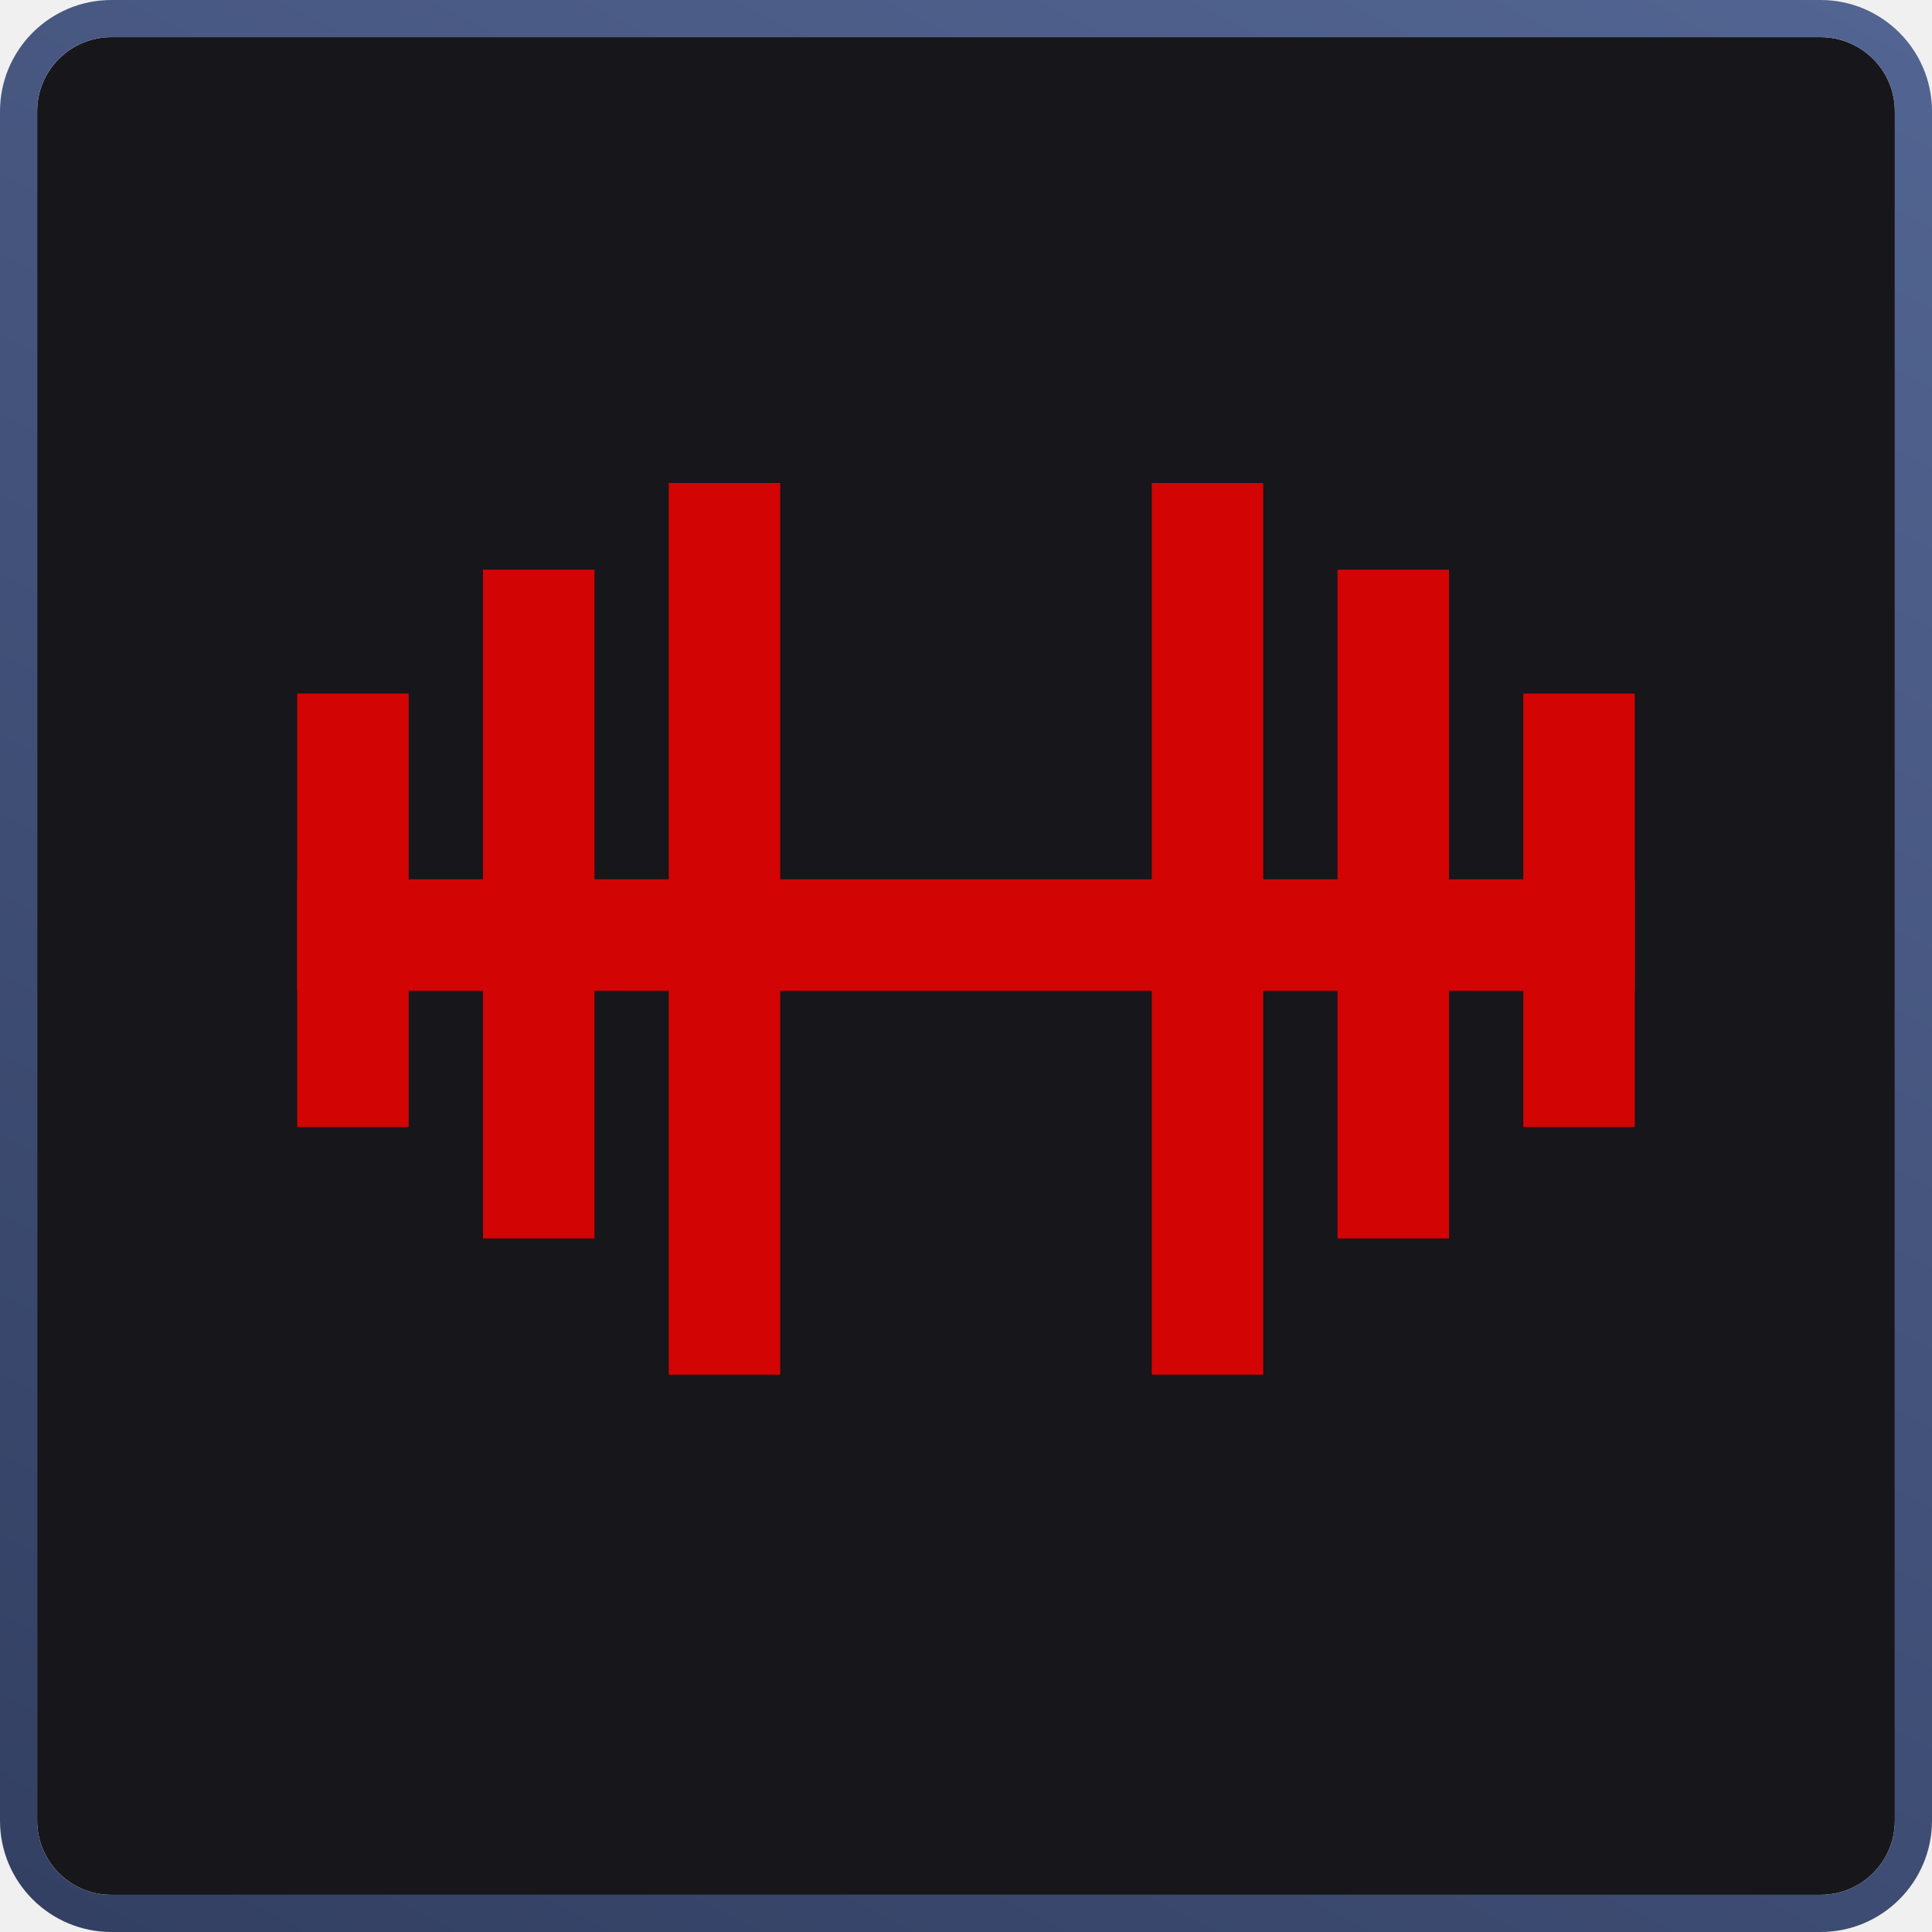
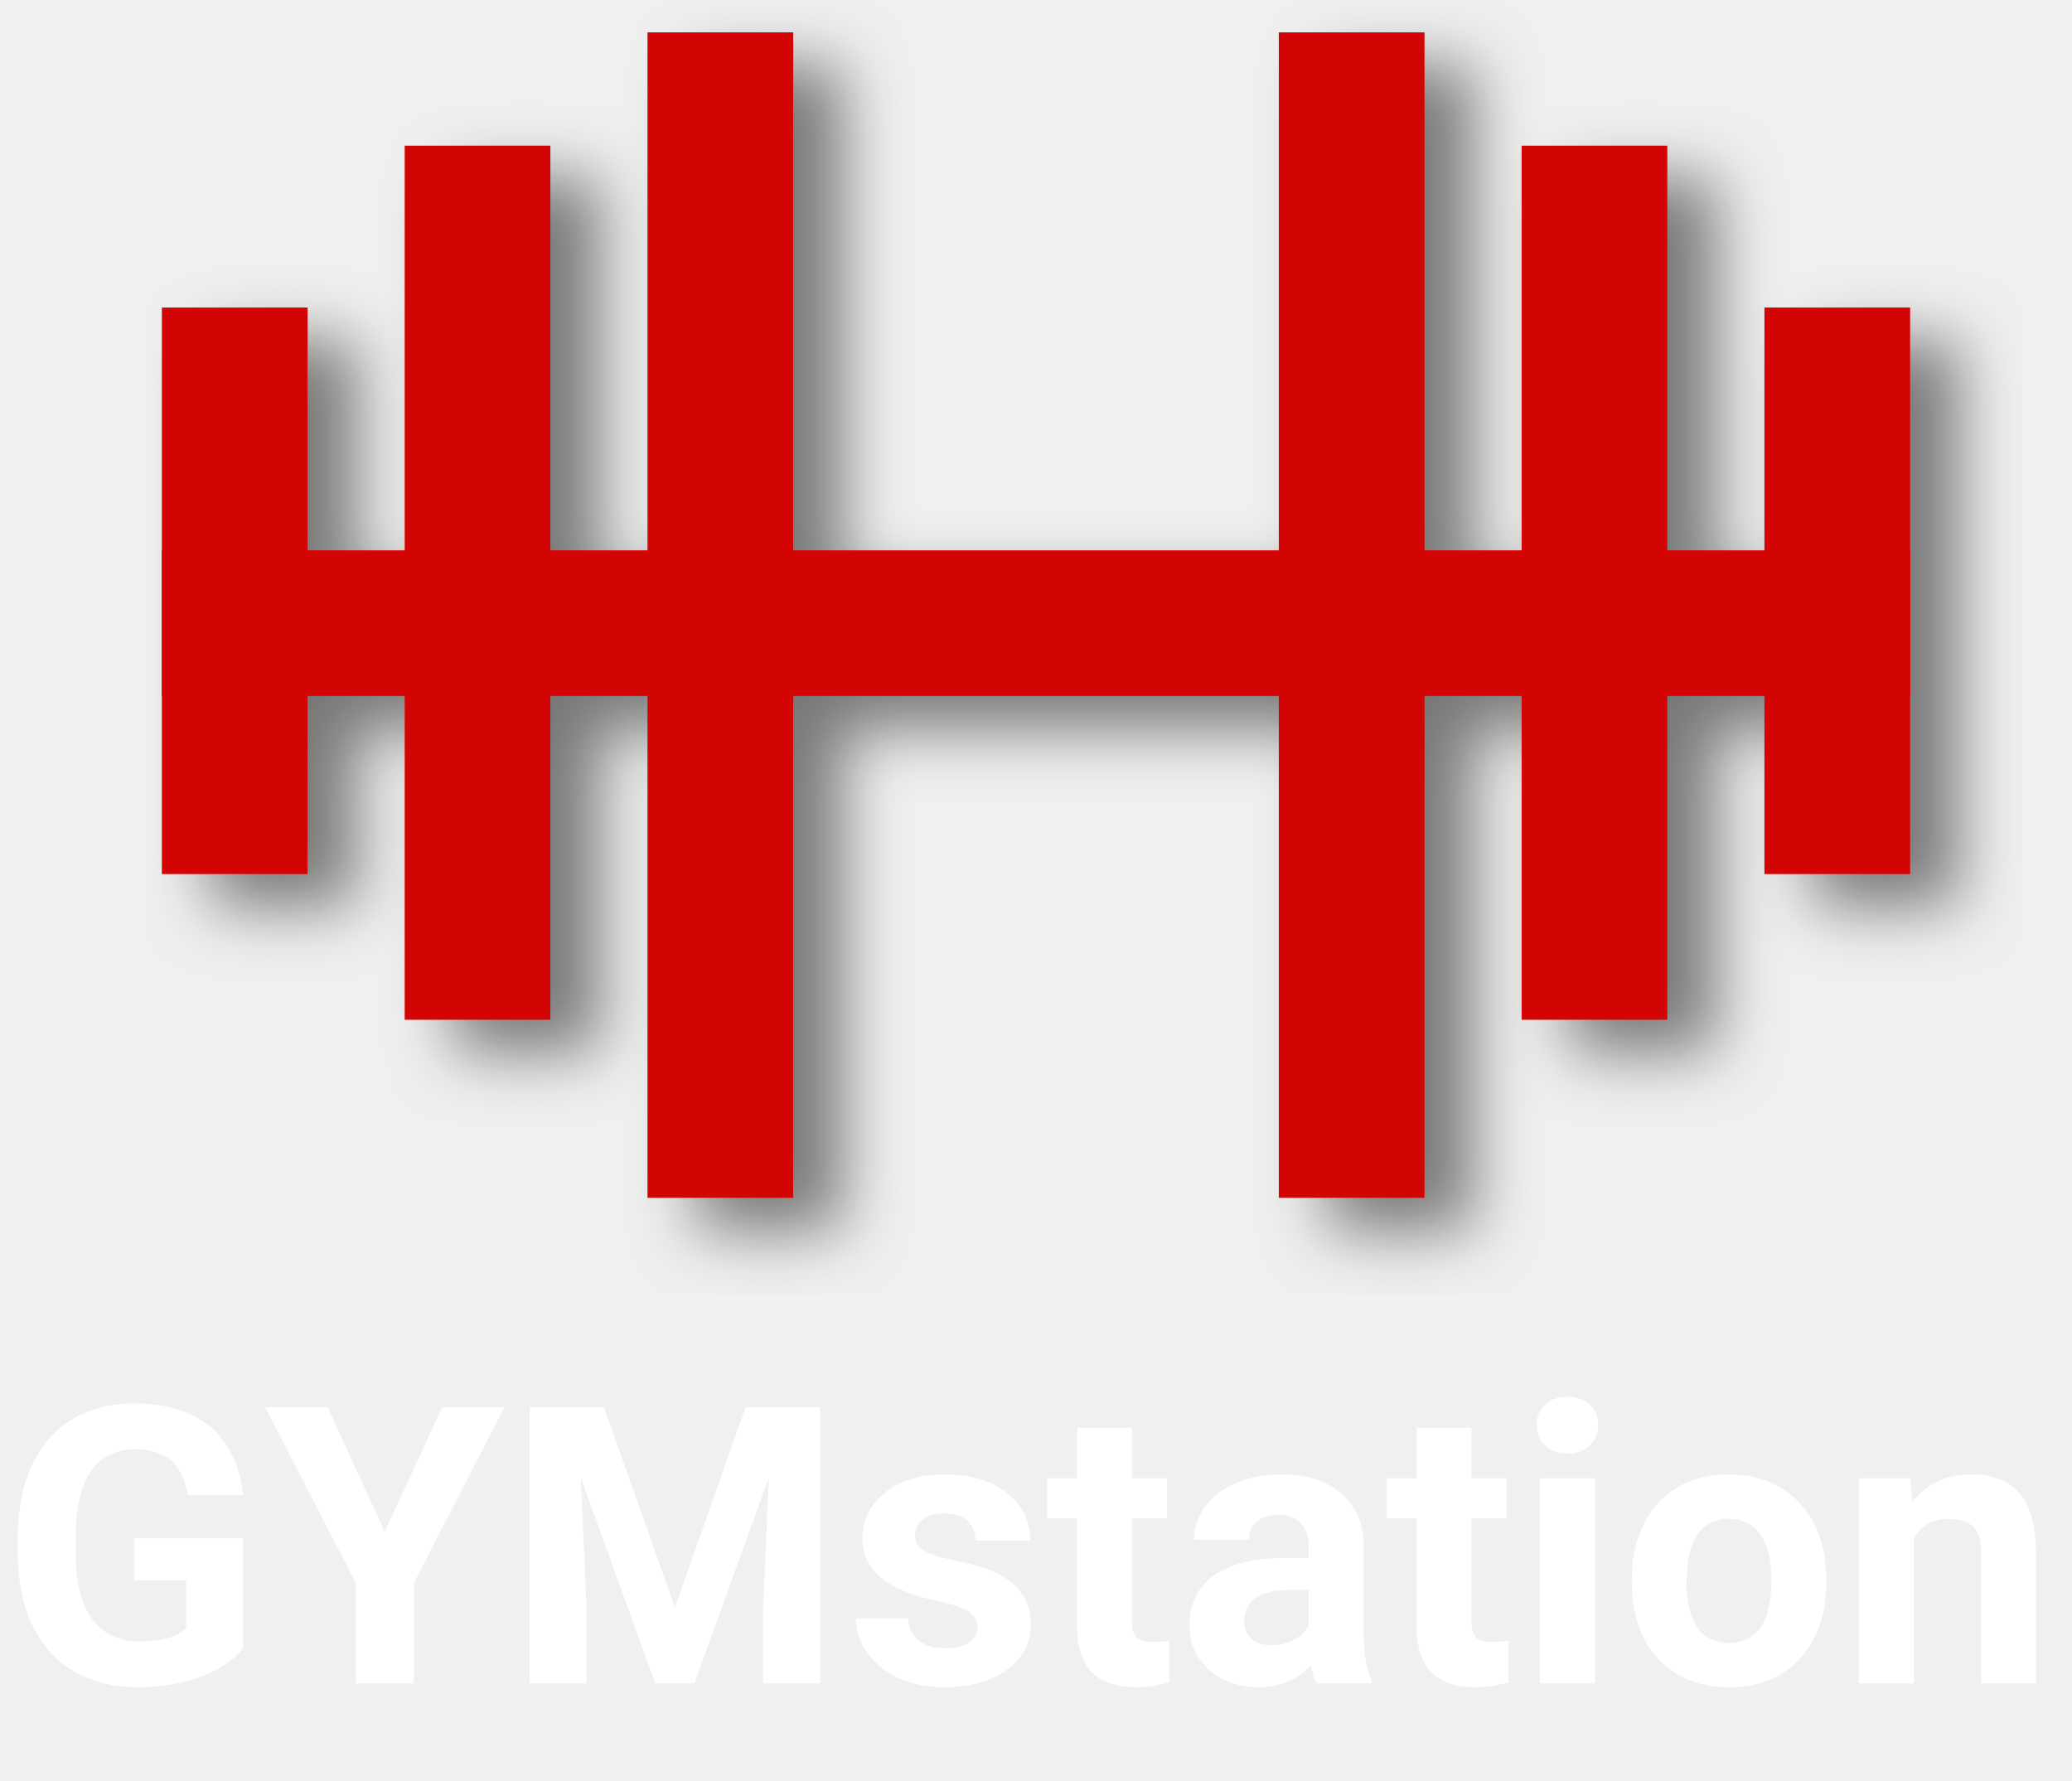
- <svg xmlns="http://www.w3.org/2000/svg" width="156" height="156" viewBox="0 0 156 156" fill="none">
-   <path d="M3 9C3 5.686 5.686 3 9 3H147C150.314 3 153 5.686 153 9V147C153 150.314 150.314 153 147 153H9C5.686 153 3 150.314 3 147V9Z" fill="#17161A" />
-   <path fill-rule="evenodd" clip-rule="evenodd" d="M9 0H147C151.971 0 156 4.029 156 9V147C156 151.971 151.971 156 147 156H9C4.029 156 0 151.971 0 147V9C0 4.029 4.029 0 9 0ZM9 3C5.686 3 3 5.686 3 9V147C3 150.314 5.686 153 9 153H147C150.314 153 153 150.314 153 147V9C153 5.686 150.314 3 147 3H9Z" fill="url(#paint0_linear)" />
-   <path fill-rule="evenodd" clip-rule="evenodd" d="M24 71L132 71V80L24 80V71Z" fill="#D30404" />
-   <path fill-rule="evenodd" clip-rule="evenodd" d="M54 111L54 39L63 39L63 111L54 111Z" fill="#D30404" />
-   <path fill-rule="evenodd" clip-rule="evenodd" d="M39 100L39 46L48 46L48 100L39 100Z" fill="#D30404" />
-   <path fill-rule="evenodd" clip-rule="evenodd" d="M24 91L24 56L33 56L33 91L24 91Z" fill="#D30404" />
-   <path fill-rule="evenodd" clip-rule="evenodd" d="M93 111L93 39L102 39L102 111L93 111Z" fill="#D30404" />
-   <path fill-rule="evenodd" clip-rule="evenodd" d="M108 100L108 46L117 46L117 100L108 100Z" fill="#D30404" />
-   <path fill-rule="evenodd" clip-rule="evenodd" d="M123 91L123 56L132 56L132 91L123 91Z" fill="#D30404" />
+ <svg xmlns="http://www.w3.org/2000/svg" width="128" height="110" viewBox="0 0 128 110" fill="none">
+   <g filter="url(#filter0_d)">
+     <path fill-rule="evenodd" clip-rule="evenodd" d="M10 34L118 34V43L10 43V34Z" fill="#D30404" />
+     <path fill-rule="evenodd" clip-rule="evenodd" d="M40 74L40 2L49 2L49 74L40 74Z" fill="#D30404" />
+     <path fill-rule="evenodd" clip-rule="evenodd" d="M25 63L25 9L34 9L34 63L25 63Z" fill="#D30404" />
+     <path fill-rule="evenodd" clip-rule="evenodd" d="M10 54L10 19L19 19L19 54L10 54Z" fill="#D30404" />
+     <path fill-rule="evenodd" clip-rule="evenodd" d="M79 74L79 2L88 2L88 74L79 74Z" fill="#D30404" />
+     <path fill-rule="evenodd" clip-rule="evenodd" d="M94 63L94 9L103 9L103 63L94 63Z" fill="#D30404" />
+     <path fill-rule="evenodd" clip-rule="evenodd" d="M109 54L109 19L118 19L118 54L109 54Z" fill="#D30404" />
+   </g>
+   <path d="M15.023 101.844C14.391 102.602 13.496 103.191 12.34 103.613C11.184 104.027 9.902 104.234 8.496 104.234C7.02 104.234 5.723 103.914 4.605 103.273C3.496 102.625 2.637 101.688 2.027 100.461C1.426 99.234 1.117 97.793 1.102 96.137V94.977C1.102 93.273 1.387 91.801 1.957 90.559C2.535 89.309 3.363 88.356 4.441 87.699C5.527 87.035 6.797 86.703 8.25 86.703C10.273 86.703 11.855 87.188 12.996 88.156C14.137 89.117 14.812 90.519 15.023 92.363H11.602C11.445 91.387 11.098 90.672 10.559 90.219C10.027 89.766 9.293 89.539 8.355 89.539C7.16 89.539 6.25 89.988 5.625 90.887C5 91.785 4.684 93.121 4.676 94.894V95.984C4.676 97.773 5.016 99.125 5.695 100.039C6.375 100.953 7.371 101.41 8.684 101.41C10.004 101.41 10.945 101.129 11.508 100.566V97.625H8.309V95.035H15.023V101.844ZM23.766 94.625L27.316 86.938H31.16L25.559 97.812V104H21.984V97.812L16.383 86.938H20.238L23.766 94.625ZM37.312 86.938L41.695 99.312L46.055 86.938H50.672V104H47.145V99.336L47.496 91.285L42.891 104H40.477L35.883 91.297L36.234 99.336V104H32.719V86.938H37.312ZM60.387 100.496C60.387 100.082 60.18 99.758 59.766 99.523C59.359 99.281 58.703 99.066 57.797 98.879C54.781 98.246 53.273 96.965 53.273 95.035C53.273 93.91 53.738 92.973 54.668 92.223C55.605 91.465 56.828 91.086 58.336 91.086C59.945 91.086 61.23 91.465 62.191 92.223C63.16 92.981 63.645 93.965 63.645 95.176H60.258C60.258 94.691 60.102 94.293 59.789 93.981C59.477 93.66 58.988 93.5 58.324 93.5C57.754 93.5 57.312 93.629 57 93.887C56.688 94.144 56.531 94.473 56.531 94.871C56.531 95.246 56.707 95.551 57.059 95.785C57.418 96.012 58.02 96.211 58.863 96.383C59.707 96.547 60.418 96.734 60.996 96.945C62.785 97.602 63.68 98.738 63.68 100.355C63.68 101.512 63.184 102.449 62.191 103.168C61.199 103.879 59.918 104.234 58.348 104.234C57.285 104.234 56.34 104.047 55.512 103.672C54.691 103.289 54.047 102.77 53.578 102.113C53.109 101.449 52.875 100.734 52.875 99.969H56.086C56.117 100.57 56.34 101.031 56.754 101.352C57.168 101.672 57.723 101.832 58.418 101.832C59.066 101.832 59.555 101.711 59.883 101.469C60.219 101.219 60.387 100.895 60.387 100.496ZM69.926 88.203V91.32H72.094V93.805H69.926V100.133C69.926 100.602 70.016 100.938 70.195 101.141C70.375 101.344 70.719 101.445 71.227 101.445C71.602 101.445 71.934 101.418 72.223 101.363V103.93C71.559 104.133 70.875 104.234 70.172 104.234C67.797 104.234 66.586 103.035 66.539 100.637V93.805H64.688V91.32H66.539V88.203H69.926ZM81.328 104C81.172 103.695 81.059 103.316 80.988 102.863C80.168 103.777 79.102 104.234 77.789 104.234C76.547 104.234 75.516 103.875 74.695 103.156C73.883 102.438 73.477 101.531 73.477 100.438C73.477 99.094 73.973 98.062 74.965 97.344C75.965 96.625 77.406 96.262 79.289 96.254H80.848V95.527C80.848 94.941 80.695 94.473 80.391 94.121C80.094 93.769 79.621 93.594 78.973 93.594C78.402 93.594 77.953 93.731 77.625 94.004C77.305 94.277 77.144 94.652 77.144 95.129H73.758C73.758 94.394 73.984 93.715 74.438 93.09C74.891 92.465 75.531 91.977 76.359 91.625C77.188 91.266 78.117 91.086 79.148 91.086C80.711 91.086 81.949 91.481 82.863 92.269C83.785 93.051 84.246 94.152 84.246 95.574V101.07C84.254 102.273 84.422 103.184 84.75 103.801V104H81.328ZM78.527 101.645C79.027 101.645 79.488 101.535 79.91 101.316C80.332 101.09 80.644 100.789 80.848 100.414V98.234H79.582C77.887 98.234 76.984 98.82 76.875 99.992L76.863 100.191C76.863 100.613 77.012 100.961 77.309 101.234C77.606 101.508 78.012 101.645 78.527 101.645ZM90.902 88.203V91.32H93.07V93.805H90.902V100.133C90.902 100.602 90.992 100.938 91.172 101.141C91.352 101.344 91.695 101.445 92.203 101.445C92.578 101.445 92.91 101.418 93.199 101.363V103.93C92.535 104.133 91.852 104.234 91.148 104.234C88.773 104.234 87.562 103.035 87.516 100.637V93.805H85.664V91.32H87.516V88.203H90.902ZM98.531 104H95.133V91.32H98.531V104ZM94.934 88.039C94.934 87.531 95.102 87.113 95.438 86.785C95.781 86.457 96.246 86.293 96.832 86.293C97.41 86.293 97.871 86.457 98.215 86.785C98.559 87.113 98.731 87.531 98.731 88.039C98.731 88.555 98.555 88.977 98.203 89.305C97.859 89.633 97.402 89.797 96.832 89.797C96.262 89.797 95.801 89.633 95.449 89.305C95.106 88.977 94.934 88.555 94.934 88.039ZM100.805 97.543C100.805 96.285 101.047 95.164 101.531 94.18C102.016 93.195 102.711 92.434 103.617 91.894C104.531 91.356 105.59 91.086 106.793 91.086C108.504 91.086 109.898 91.609 110.977 92.656C112.062 93.703 112.668 95.125 112.793 96.922L112.816 97.789C112.816 99.734 112.273 101.297 111.188 102.477C110.102 103.648 108.645 104.234 106.816 104.234C104.988 104.234 103.527 103.648 102.434 102.477C101.348 101.305 100.805 99.711 100.805 97.695V97.543ZM104.191 97.789C104.191 98.992 104.418 99.914 104.871 100.555C105.324 101.188 105.973 101.504 106.816 101.504C107.637 101.504 108.277 101.191 108.738 100.566C109.199 99.934 109.43 98.926 109.43 97.543C109.43 96.363 109.199 95.449 108.738 94.801C108.277 94.152 107.629 93.828 106.793 93.828C105.965 93.828 105.324 94.152 104.871 94.801C104.418 95.441 104.191 96.438 104.191 97.789ZM118.02 91.32L118.125 92.785C119.031 91.652 120.246 91.086 121.77 91.086C123.113 91.086 124.113 91.481 124.77 92.269C125.426 93.059 125.762 94.238 125.777 95.809V104H122.391V95.891C122.391 95.172 122.234 94.652 121.922 94.332C121.609 94.004 121.09 93.84 120.363 93.84C119.41 93.84 118.695 94.246 118.219 95.059V104H114.832V91.32H118.02Z" fill="white" />
  <defs>
-     <linearGradient id="paint0_linear" x1="124.8" y1="-14.04" x2="26.52" y2="173.16" gradientUnits="userSpaceOnUse">
-       <stop stop-color="#526491" />
-       <stop offset="1" stop-color="#323F62" />
-     </linearGradient>
+     <filter id="filter0_d" x="9" y="0" width="116" height="80" filterUnits="userSpaceOnUse" color-interpolation-filters="sRGB">
+       <feFlood flood-opacity="0" result="BackgroundImageFix" />
+       <feColorMatrix in="SourceAlpha" type="matrix" values="0 0 0 0 0 0 0 0 0 0 0 0 0 0 0 0 0 0 127 0" />
+       <feOffset dx="3" dy="2" />
+       <feGaussianBlur stdDeviation="2" />
+       <feColorMatrix type="matrix" values="0 0 0 0 0 0 0 0 0 0 0 0 0 0 0 0 0 0 0.5 0" />
+       <feBlend mode="normal" in2="BackgroundImageFix" result="effect1_dropShadow" />
+       <feBlend mode="normal" in="SourceGraphic" in2="effect1_dropShadow" result="shape" />
+     </filter>
  </defs>
</svg>
